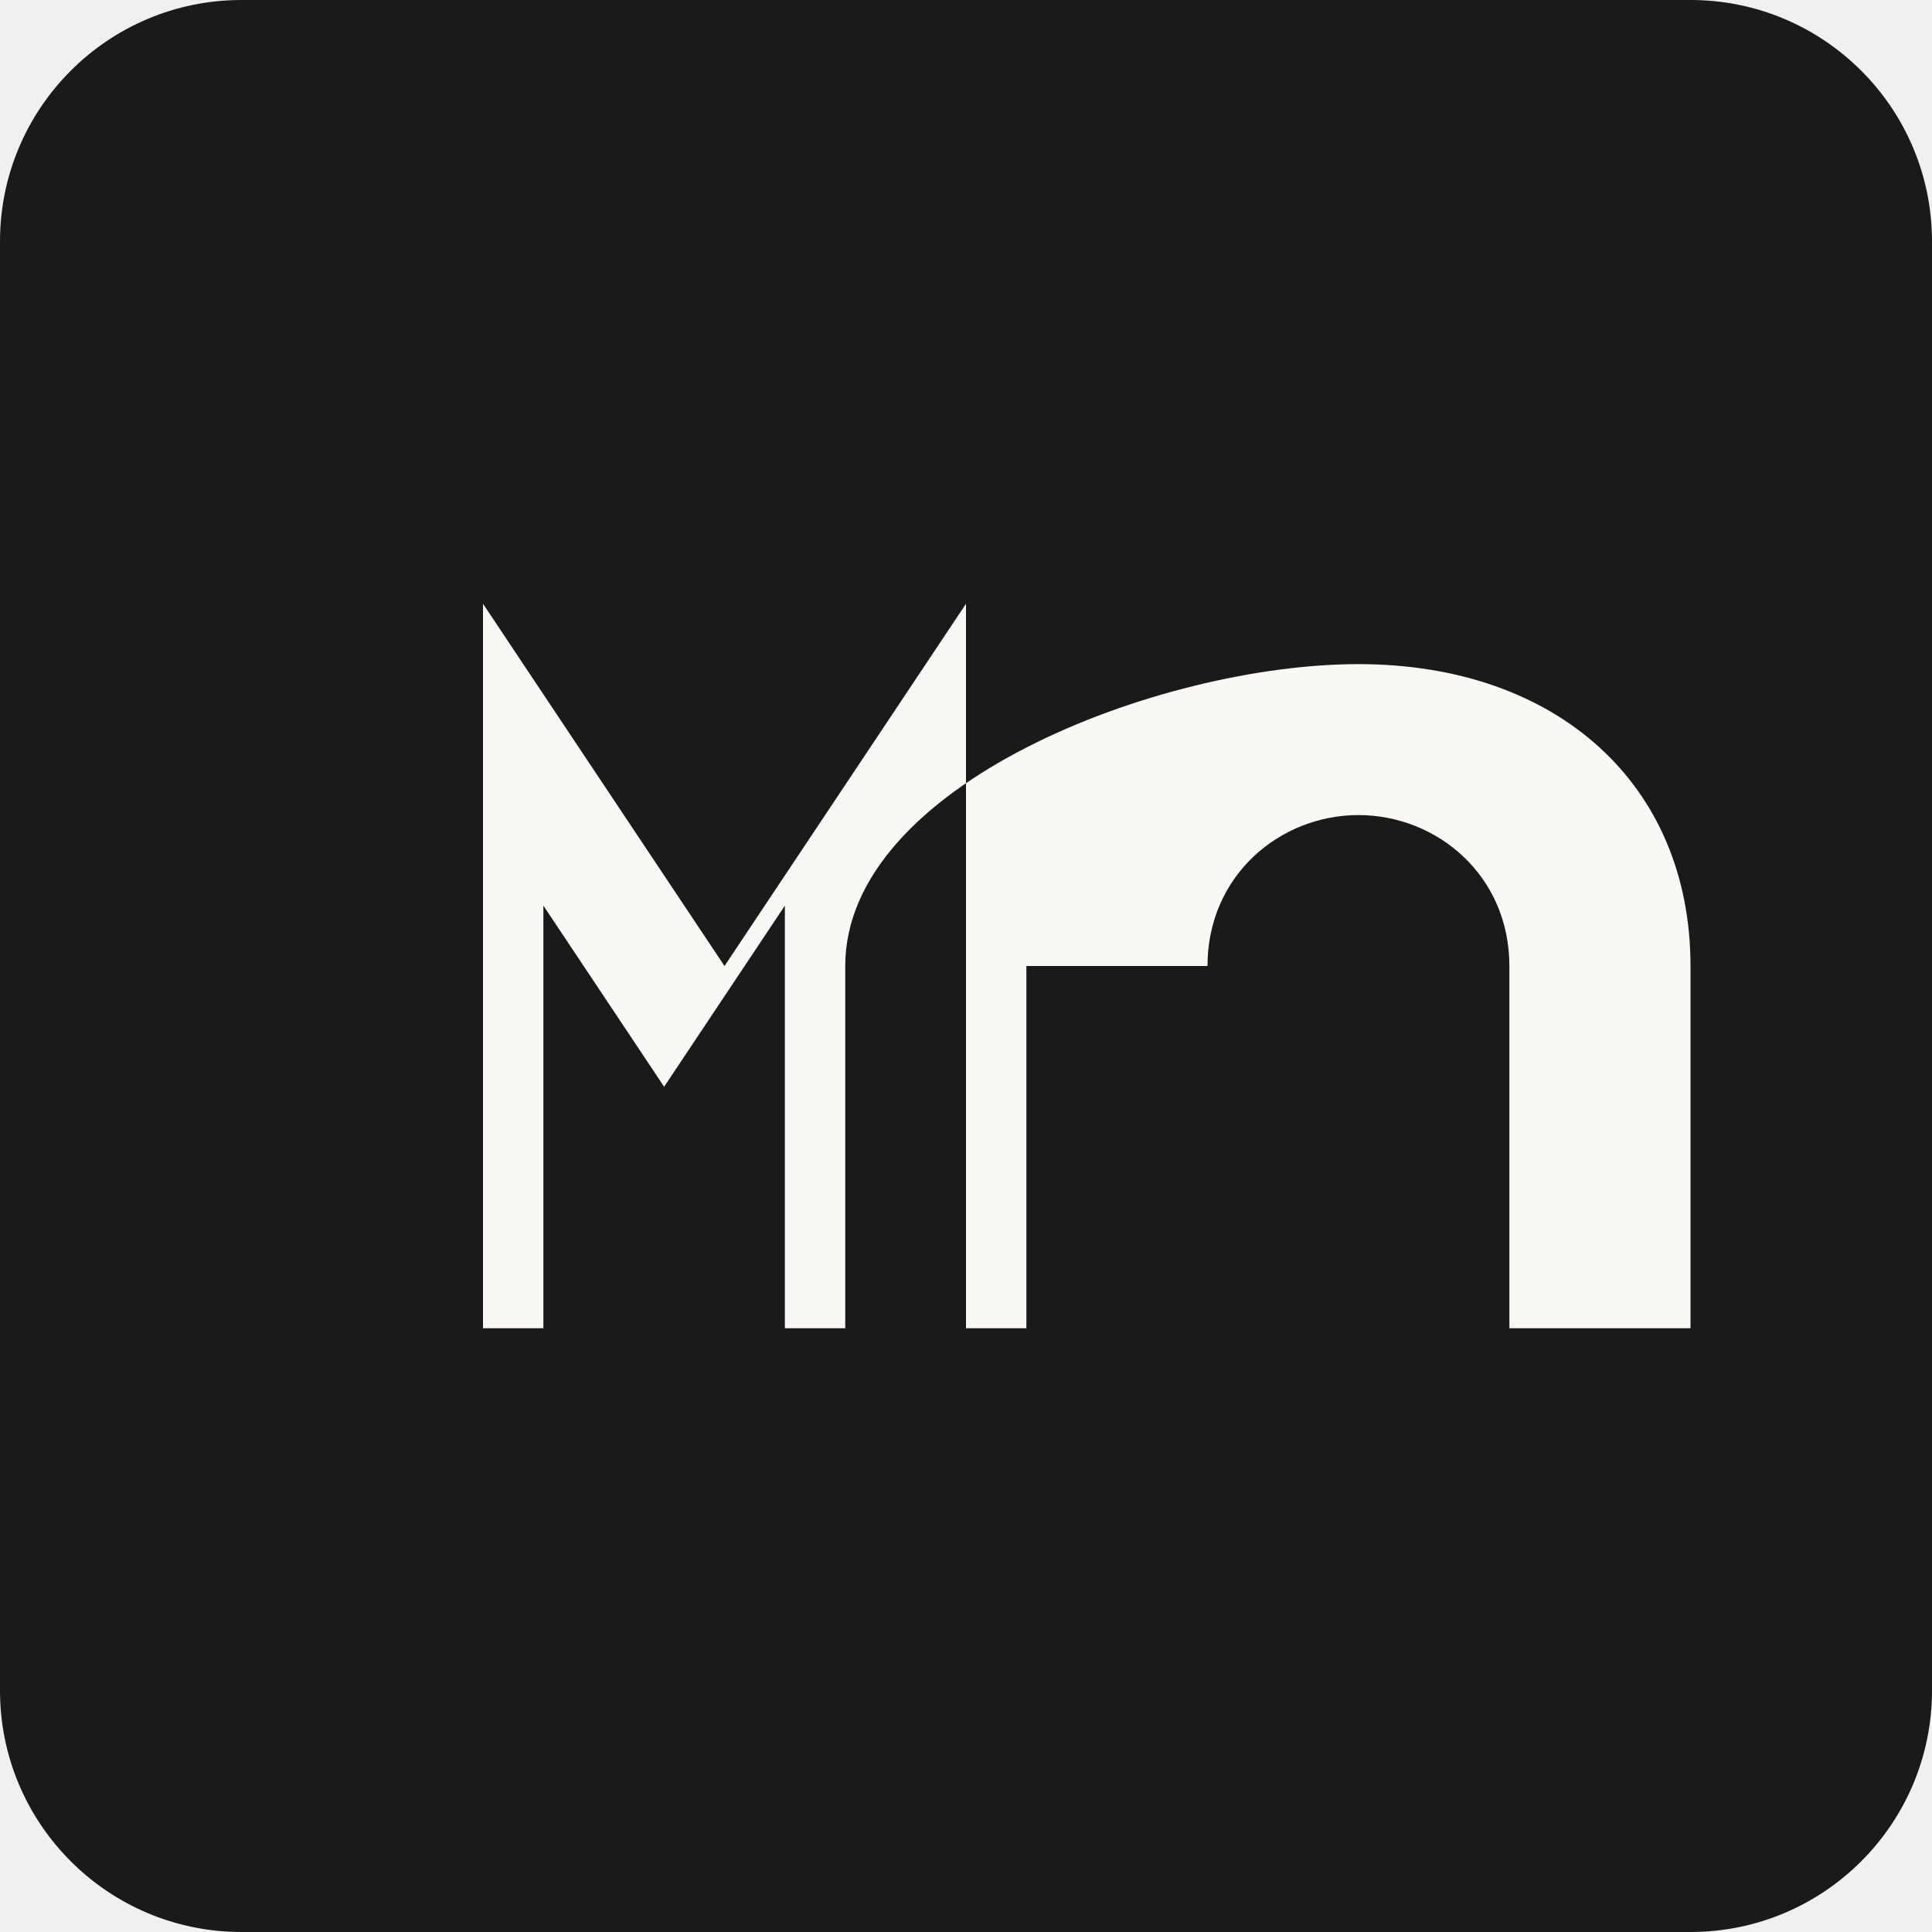
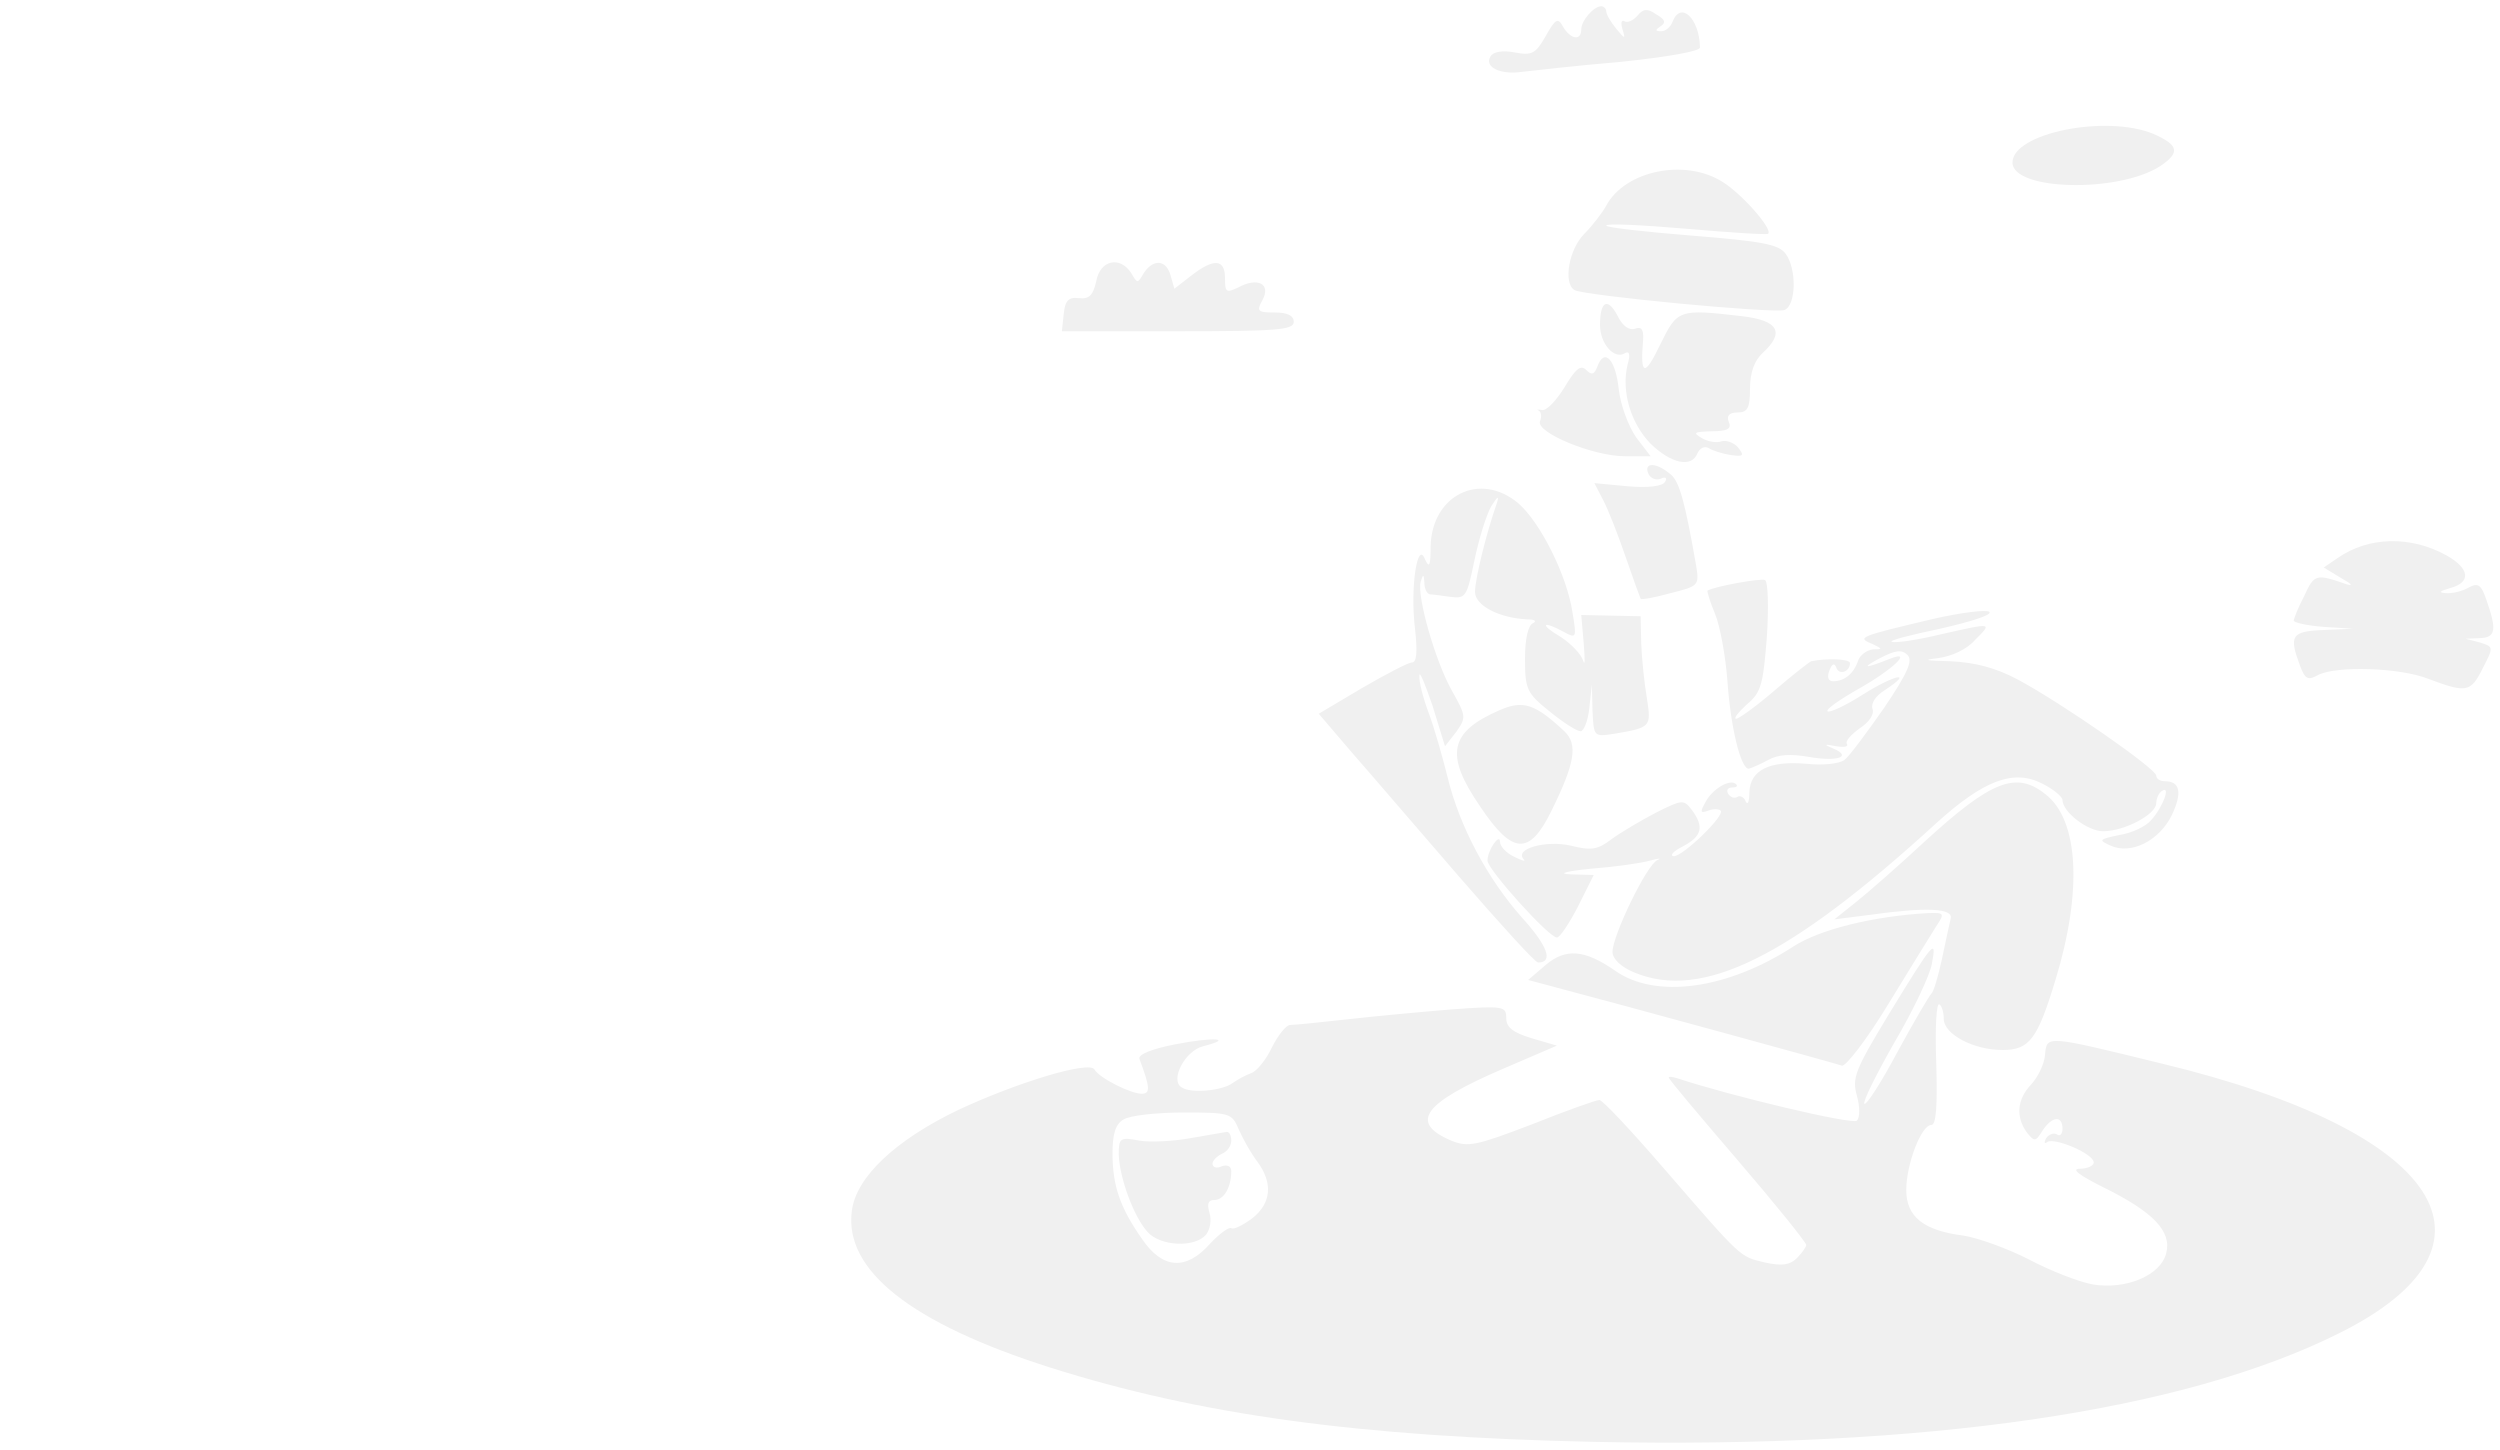
- <svg xmlns="http://www.w3.org/2000/svg" viewBox="0 0 32 32" fill="none">
-   <rect width="32" height="32" rx="4" fill="#1a1a1a" />
-   <path d="M8 22V10l4 6 4-6v12h-3v-7l-2 3-2-3v7H8zm12-6c0-1.5 1.2-2.5 2.5-2.5s2.5 1 2.5 2.5v6h3V16c0-3-2.2-5-5.5-5S14 13 14 16v6h3v-6z" fill="#faf8f5" />
+ <svg xmlns="http://www.w3.org/2000/svg" version="1.0" width="400pt" height="232pt" viewBox="0 0 400 232" preserveAspectRatio="xMidYMid meet">
+   <g transform="translate(0,232) scale(0.1,-0.1)" fill="#FFFFFF" stroke="none">
+     <path d="M0 1160 l0 -1160 2000 0 2000 0 0 1160 0 1160 -2000 0 -2000 0 0 -1160z m2570 1142 c0 -5 7 -17 16 -28 14 -17 15 -17 10 -1 -3 10 -2 16 3 13 5 -3 14 1 21 9 9 11 16 12 30 2 14 -8 16 -13 7 -19 -9 -6 -9 -8 1 -8 7 0 15 7 18 15 13 34 43 6 44 -41 0 -6 -51 -15 -127 -23 -71 -6 -141 -14 -158 -16 -35 -5 -61 8 -50 25 4 7 19 10 39 6 27 -5 33 -2 49 26 16 29 20 30 28 15 12 -20 29 -23 29 -4 0 14 20 37 32 37 4 0 8 -4 8 -8z m875 -196 c41 -18 44 -30 11 -52 -67 -43 -236 -39 -236 6 0 47 149 77 225 46z m-689 -77 c31 -19 81 -76 73 -83 -2 -2 -61 2 -131 8 -71 6 -128 9 -128 5 0 -3 62 -10 137 -16 113 -9 139 -14 150 -29 18 -24 17 -83 -2 -90 -15 -6 -322 23 -336 32 -18 11 -9 65 16 90 13 13 29 34 35 45 30 56 126 76 186 38z m-946 -146 c10 -17 10 -17 20 0 15 23 36 22 43 -4 l6 -21 27 21 c36 28 54 27 54 -4 0 -23 2 -24 21 -15 31 17 53 6 39 -20 -10 -18 -8 -20 20 -20 20 0 30 -5 30 -15 0 -13 -27 -15 -186 -15 l-185 0 3 28 c2 21 8 27 24 25 17 -2 23 5 28 27 6 34 38 41 56 13z m806 -89 c10 4 14 -1 13 -17 -5 -58 2 -61 27 -9 28 57 29 58 132 46 58 -7 68 -26 32 -59 -13 -12 -20 -31 -20 -57 0 -31 -4 -38 -20 -38 -13 0 -18 -5 -14 -15 5 -11 -2 -15 -27 -15 -29 -1 -31 -2 -16 -11 10 -6 24 -8 32 -5 7 2 19 -2 26 -10 10 -13 9 -15 -12 -12 -13 2 -29 7 -35 11 -7 4 -14 0 -18 -8 -9 -24 -42 -17 -75 15 -32 33 -47 84 -37 126 5 17 3 23 -4 19 -17 -11 -40 15 -40 45 0 38 12 45 28 15 8 -17 19 -24 28 -21z m-26 -97 c3 -26 16 -60 28 -77 l23 -30 -41 0 c-51 0 -143 38 -136 56 3 7 2 15 -2 17 -4 2 -2 2 5 1 7 -2 23 15 36 36 18 30 26 37 35 28 9 -9 13 -7 18 6 11 30 29 11 34 -37z m83 -136 c14 -11 23 -44 41 -147 5 -31 3 -32 -41 -43 -25 -7 -47 -11 -48 -9 -1 2 -12 32 -24 67 -12 35 -28 76 -36 91 l-14 27 53 -5 c33 -3 56 0 60 7 4 6 1 9 -7 5 -8 -3 -17 1 -20 9 -7 18 14 17 36 -2z m-244 -46 c35 -30 78 -115 87 -175 7 -41 6 -42 -14 -31 -35 19 -39 12 -5 -8 17 -11 33 -28 36 -38 3 -10 3 2 1 27 l-4 46 47 -1 48 -1 1 -45 c1 -24 5 -63 9 -86 7 -46 7 -47 -52 -57 -33 -5 -33 -5 -35 37 l-1 42 -4 -37 c-2 -21 -9 -38 -14 -38 -6 0 -28 14 -50 32 -36 29 -39 35 -39 84 0 32 5 54 13 57 6 3 3 6 -9 6 -45 2 -84 22 -84 44 0 20 18 94 35 142 4 13 1 11 -9 -5 -8 -14 -20 -53 -27 -87 -12 -58 -14 -61 -38 -58 -14 2 -29 4 -33 4 -5 1 -9 9 -9 19 -1 14 -2 14 -6 1 -6 -23 23 -126 50 -174 23 -41 23 -43 7 -66 l-18 -23 -20 65 c-12 35 -21 57 -21 48 -1 -9 6 -36 15 -60 9 -24 22 -70 30 -102 19 -79 64 -163 119 -225 41 -45 51 -72 26 -72 -5 0 -61 62 -127 138 -65 75 -142 165 -171 198 l-53 62 69 41 c38 22 74 41 80 41 8 0 9 18 5 54 -8 66 4 143 16 111 7 -15 9 -10 9 21 2 82 79 120 140 69z m1486 -84 c37 -21 39 -43 5 -52 -17 -5 -19 -7 -7 -8 10 -1 27 3 37 9 15 8 20 5 29 -22 16 -46 14 -58 -11 -59 l-23 -1 23 -6 c22 -7 22 -7 4 -42 -19 -38 -26 -39 -87 -16 -46 18 -147 21 -176 6 -16 -9 -21 -7 -29 15 -18 48 -14 55 38 57 l47 2 -47 3 c-27 2 -48 7 -48 10 0 3 7 21 17 40 16 35 19 35 68 18 11 -3 7 1 -9 10 l-28 17 22 15 c50 35 118 36 175 4z m-1088 -130 c-6 -76 -9 -89 -32 -108 -14 -13 -22 -23 -17 -23 4 0 32 20 61 45 29 25 56 46 59 47 24 5 62 4 62 -3 0 -14 -18 -20 -22 -7 -3 8 -7 6 -11 -5 -4 -10 -2 -17 6 -17 18 0 33 12 40 33 3 9 14 17 24 18 16 0 15 1 -2 9 -25 10 -19 12 95 39 47 11 89 16 93 12 5 -5 -31 -16 -79 -27 -48 -10 -83 -19 -77 -21 6 -2 41 3 78 12 84 19 83 19 55 -9 -13 -15 -37 -26 -59 -29 -26 -3 -21 -4 20 -5 39 -2 71 -10 107 -29 71 -38 222 -143 222 -154 0 -5 6 -9 14 -9 24 0 28 -18 11 -54 -20 -41 -65 -64 -98 -49 -20 9 -19 10 14 17 20 3 43 14 51 24 19 21 31 55 18 47 -6 -3 -10 -13 -10 -20 0 -18 -51 -45 -85 -45 -25 0 -65 31 -65 50 0 5 -14 17 -32 26 -46 24 -94 6 -171 -64 -234 -214 -374 -283 -482 -238 -22 9 -35 22 -35 33 0 26 55 140 72 147 7 3 2 3 -12 -1 -14 -4 -56 -10 -95 -13 -40 -4 -54 -8 -32 -9 l37 -1 -25 -50 c-14 -27 -29 -50 -34 -50 -13 0 -111 109 -111 123 0 17 20 45 20 30 0 -7 10 -18 23 -24 12 -6 19 -8 15 -4 -16 17 36 31 75 22 32 -8 43 -7 65 10 15 11 47 30 72 43 42 21 44 21 57 4 20 -27 16 -42 -14 -58 -16 -8 -22 -15 -15 -16 15 0 83 66 75 73 -3 3 -12 3 -20 0 -13 -5 -13 -2 -4 14 11 21 40 38 49 28 3 -3 0 -5 -7 -5 -7 0 -9 -5 -6 -10 4 -6 10 -8 15 -5 4 3 11 -1 13 -7 3 -7 6 -1 6 14 1 36 32 51 91 46 26 -3 53 0 61 6 8 6 36 44 64 84 37 55 46 75 37 84 -9 9 -19 8 -44 -5 -32 -17 -24 -17 16 -1 38 15 5 -17 -50 -48 -30 -17 -53 -33 -50 -36 3 -3 29 9 57 27 51 32 82 38 35 7 -15 -9 -23 -22 -20 -30 3 -9 -5 -21 -20 -31 -14 -10 -24 -21 -21 -25 3 -5 -5 -6 -17 -4 -20 4 -21 3 -4 -4 30 -13 5 -21 -40 -13 -29 5 -49 4 -65 -5 -13 -7 -27 -13 -31 -14 -13 0 -29 67 -34 139 -3 41 -12 90 -20 109 -8 19 -13 36 -12 37 12 7 85 20 92 17 5 -3 6 -44 3 -91z m-324 -151 c22 -21 17 -51 -21 -128 -35 -71 -62 -70 -114 8 -57 83 -49 119 32 154 37 16 56 10 103 -34z m770 -101 c53 -41 59 -155 16 -296 -29 -96 -42 -113 -85 -113 -46 0 -94 25 -94 50 0 10 -3 21 -7 23 -5 3 -7 -39 -5 -94 2 -68 0 -99 -8 -99 -16 0 -40 -63 -40 -104 0 -43 28 -65 92 -73 24 -4 71 -21 104 -38 34 -18 80 -36 102 -40 53 -9 109 14 118 50 9 35 -21 66 -100 105 -40 20 -53 30 -38 30 12 0 22 5 22 10 0 14 -62 40 -74 33 -5 -4 -6 -1 -2 6 4 6 12 9 17 6 5 -4 9 1 9 9 0 22 -17 20 -32 -3 -11 -18 -13 -18 -25 -3 -18 25 -16 53 7 77 11 12 21 33 22 47 3 32 0 32 188 -14 447 -108 566 -290 283 -431 -250 -125 -660 -185 -1192 -174 -375 8 -631 43 -871 119 -223 71 -330 156 -317 251 7 54 70 113 170 161 94 44 209 79 218 65 8 -14 58 -39 76 -39 14 0 13 11 -4 56 -2 7 21 16 57 23 61 12 96 10 45 -3 -29 -7 -54 -55 -34 -66 15 -10 65 -5 81 7 7 5 21 13 30 16 9 3 24 22 33 41 10 20 23 36 29 36 6 0 47 4 91 9 44 5 119 12 168 16 83 6 87 5 87 -14 0 -15 11 -23 40 -32 l41 -12 -86 -37 c-128 -55 -151 -86 -83 -115 27 -11 40 -8 129 26 55 22 103 39 108 39 5 0 50 -48 101 -107 129 -149 123 -143 164 -153 27 -6 40 -4 51 7 8 8 15 18 15 21 0 4 -49 65 -110 136 -60 70 -110 129 -110 132 0 2 6 1 13 -1 84 -28 281 -75 288 -68 5 5 5 22 0 40 -8 28 -3 41 51 130 72 118 77 123 69 81 -3 -18 -30 -75 -60 -126 -29 -51 -51 -95 -48 -98 3 -3 27 34 53 83 26 48 51 90 54 93 4 3 11 28 17 55 6 28 12 57 14 65 5 17 -39 19 -131 6 l-55 -7 35 28 c19 15 69 59 110 97 106 97 146 113 193 75z m-175 -211 c-8 -13 -43 -69 -77 -125 -34 -56 -68 -100 -74 -98 -11 4 -347 96 -457 125 l-45 12 28 24 c32 27 62 25 111 -9 65 -46 180 -30 286 39 42 27 127 48 214 53 27 1 28 0 14 -21z" />
+     <path d="M1798 529 c-13 -7 -18 -23 -18 -54 0 -52 12 -87 47 -137 33 -49 71 -51 109 -8 15 16 30 27 34 25 4 -3 19 5 34 16 30 24 33 56 8 90 -10 13 -23 36 -30 52 -11 26 -14 27 -89 27 -43 0 -86 -5 -95 -11z m172 -34 c0 -9 -7 -18 -15 -21 -8 -4 -15 -11 -15 -16 0 -6 7 -8 15 -4 9 3 15 0 15 -8 0 -26 -12 -46 -27 -46 -10 0 -12 -6 -8 -20 4 -12 1 -27 -5 -35 -18 -22 -74 -19 -94 4 -22 24 -45 87 -46 124 0 26 2 28 33 22 17 -3 55 -1 82 4 28 5 53 9 58 10 4 0 7 -6 7 -14z" />
+   </g>
</svg>
